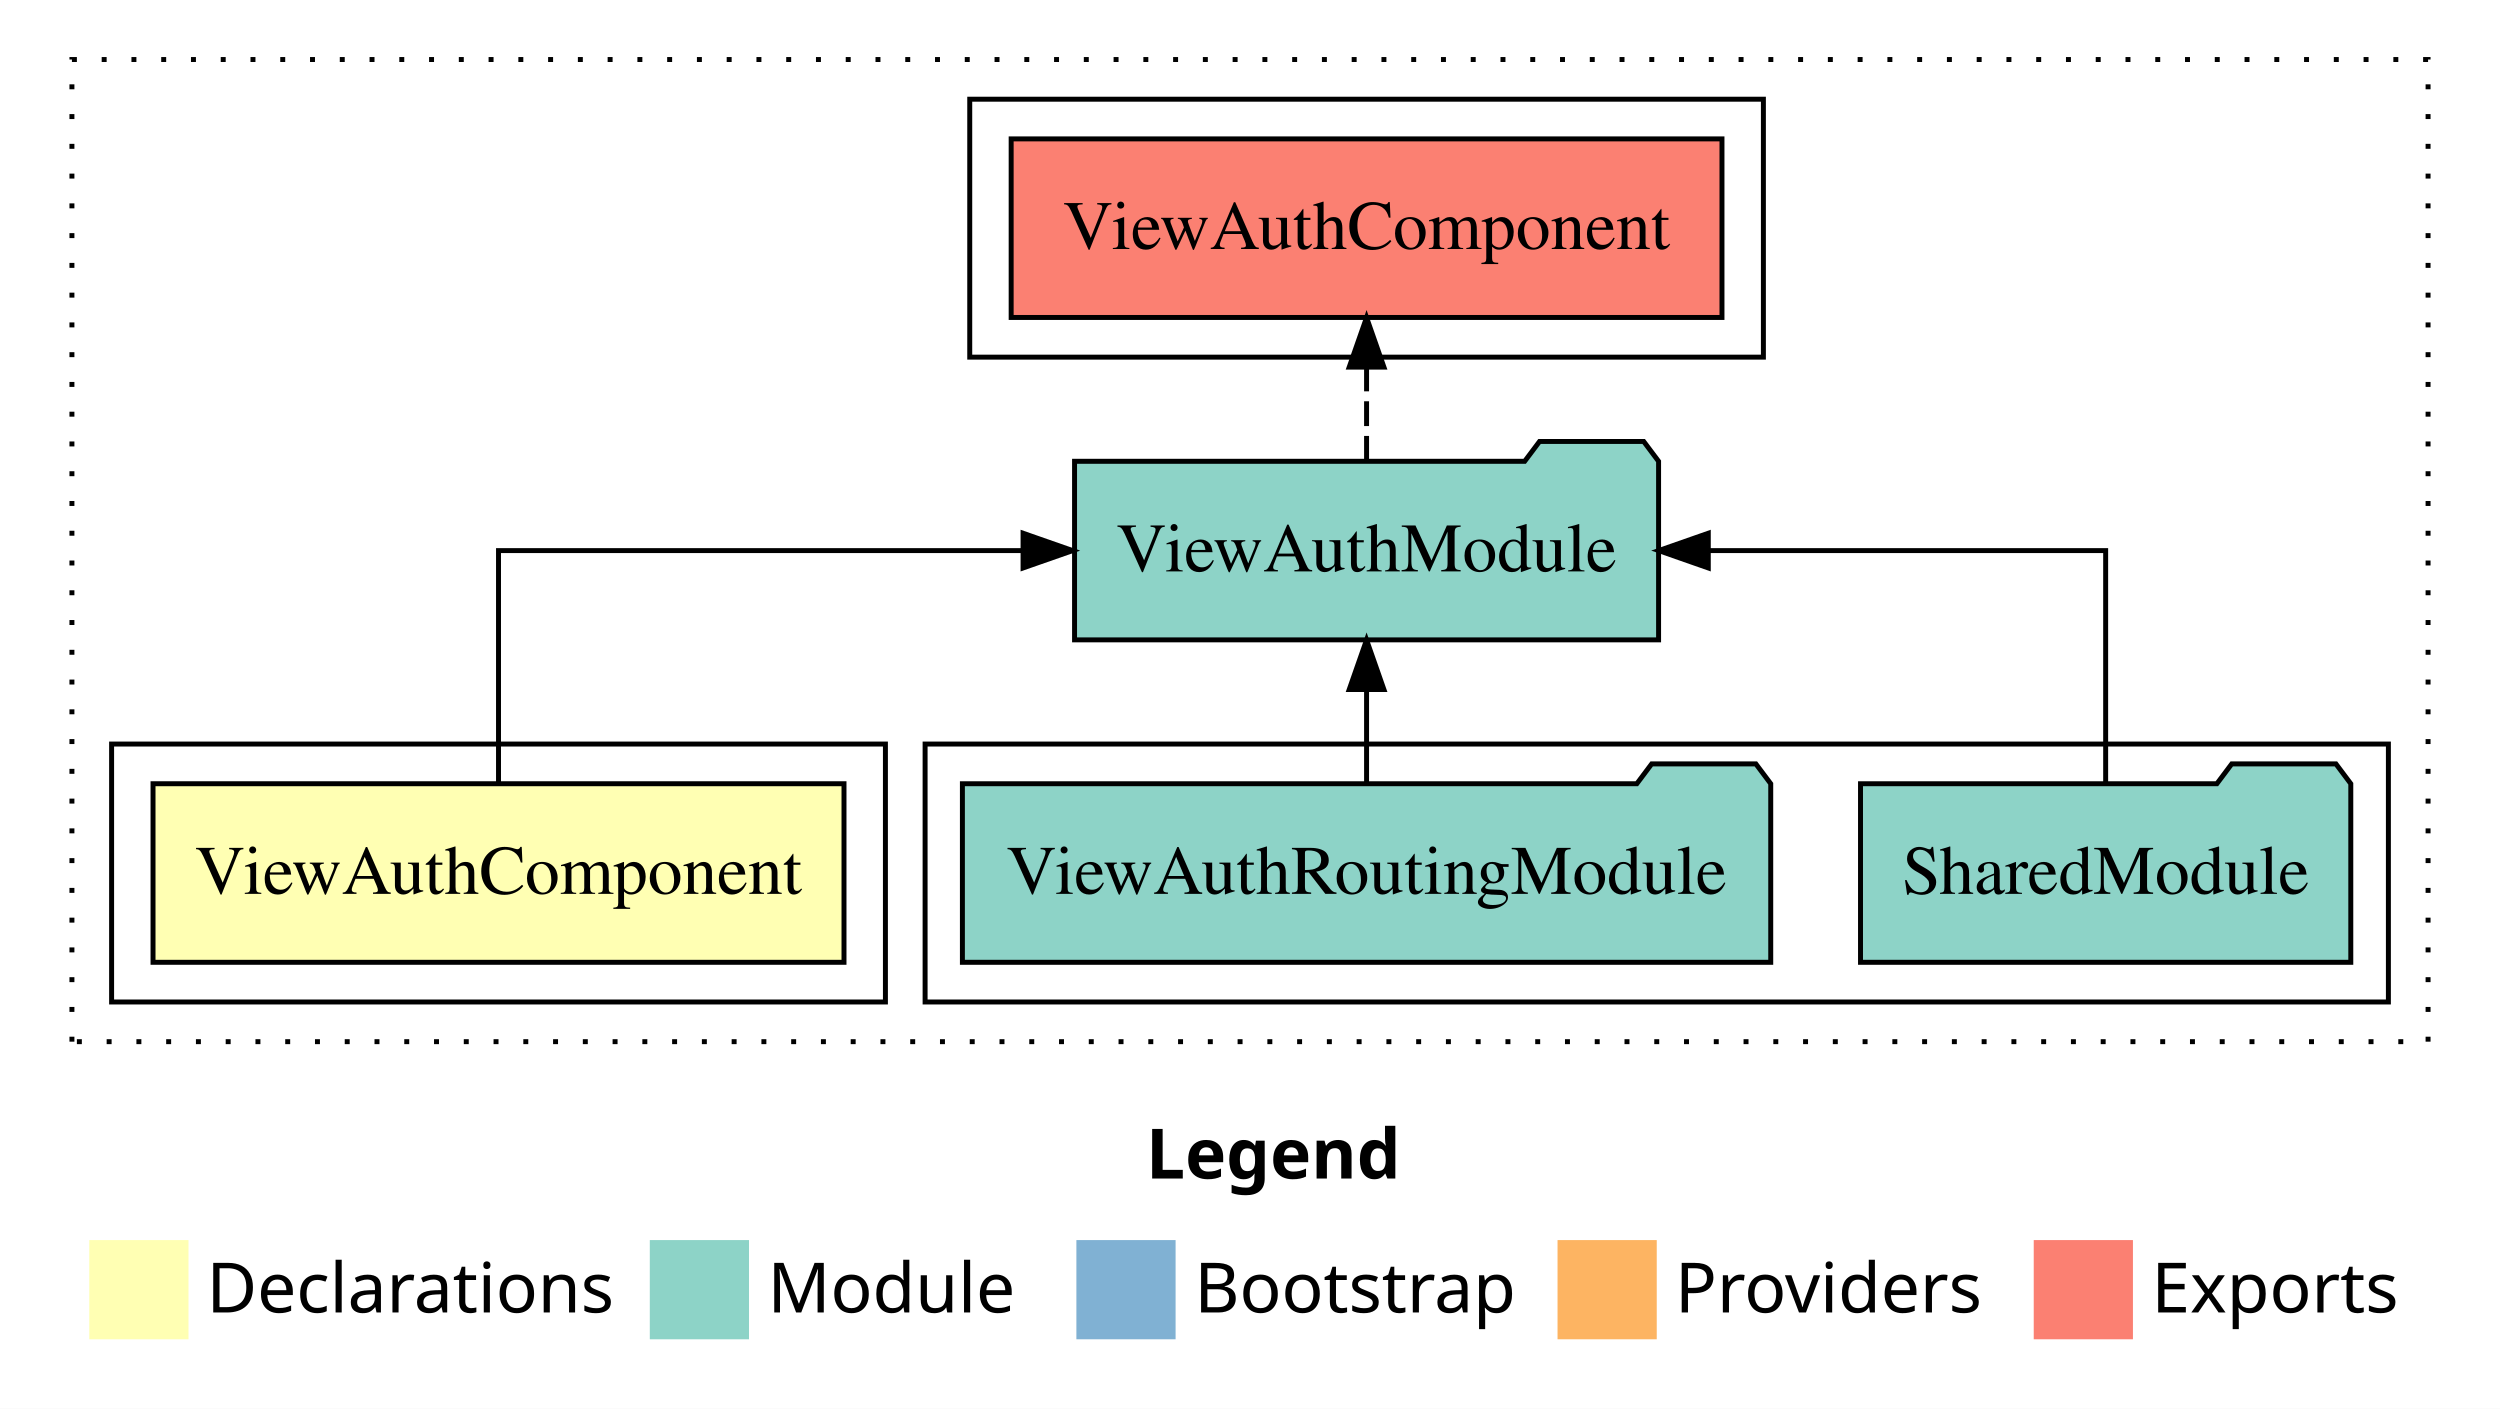
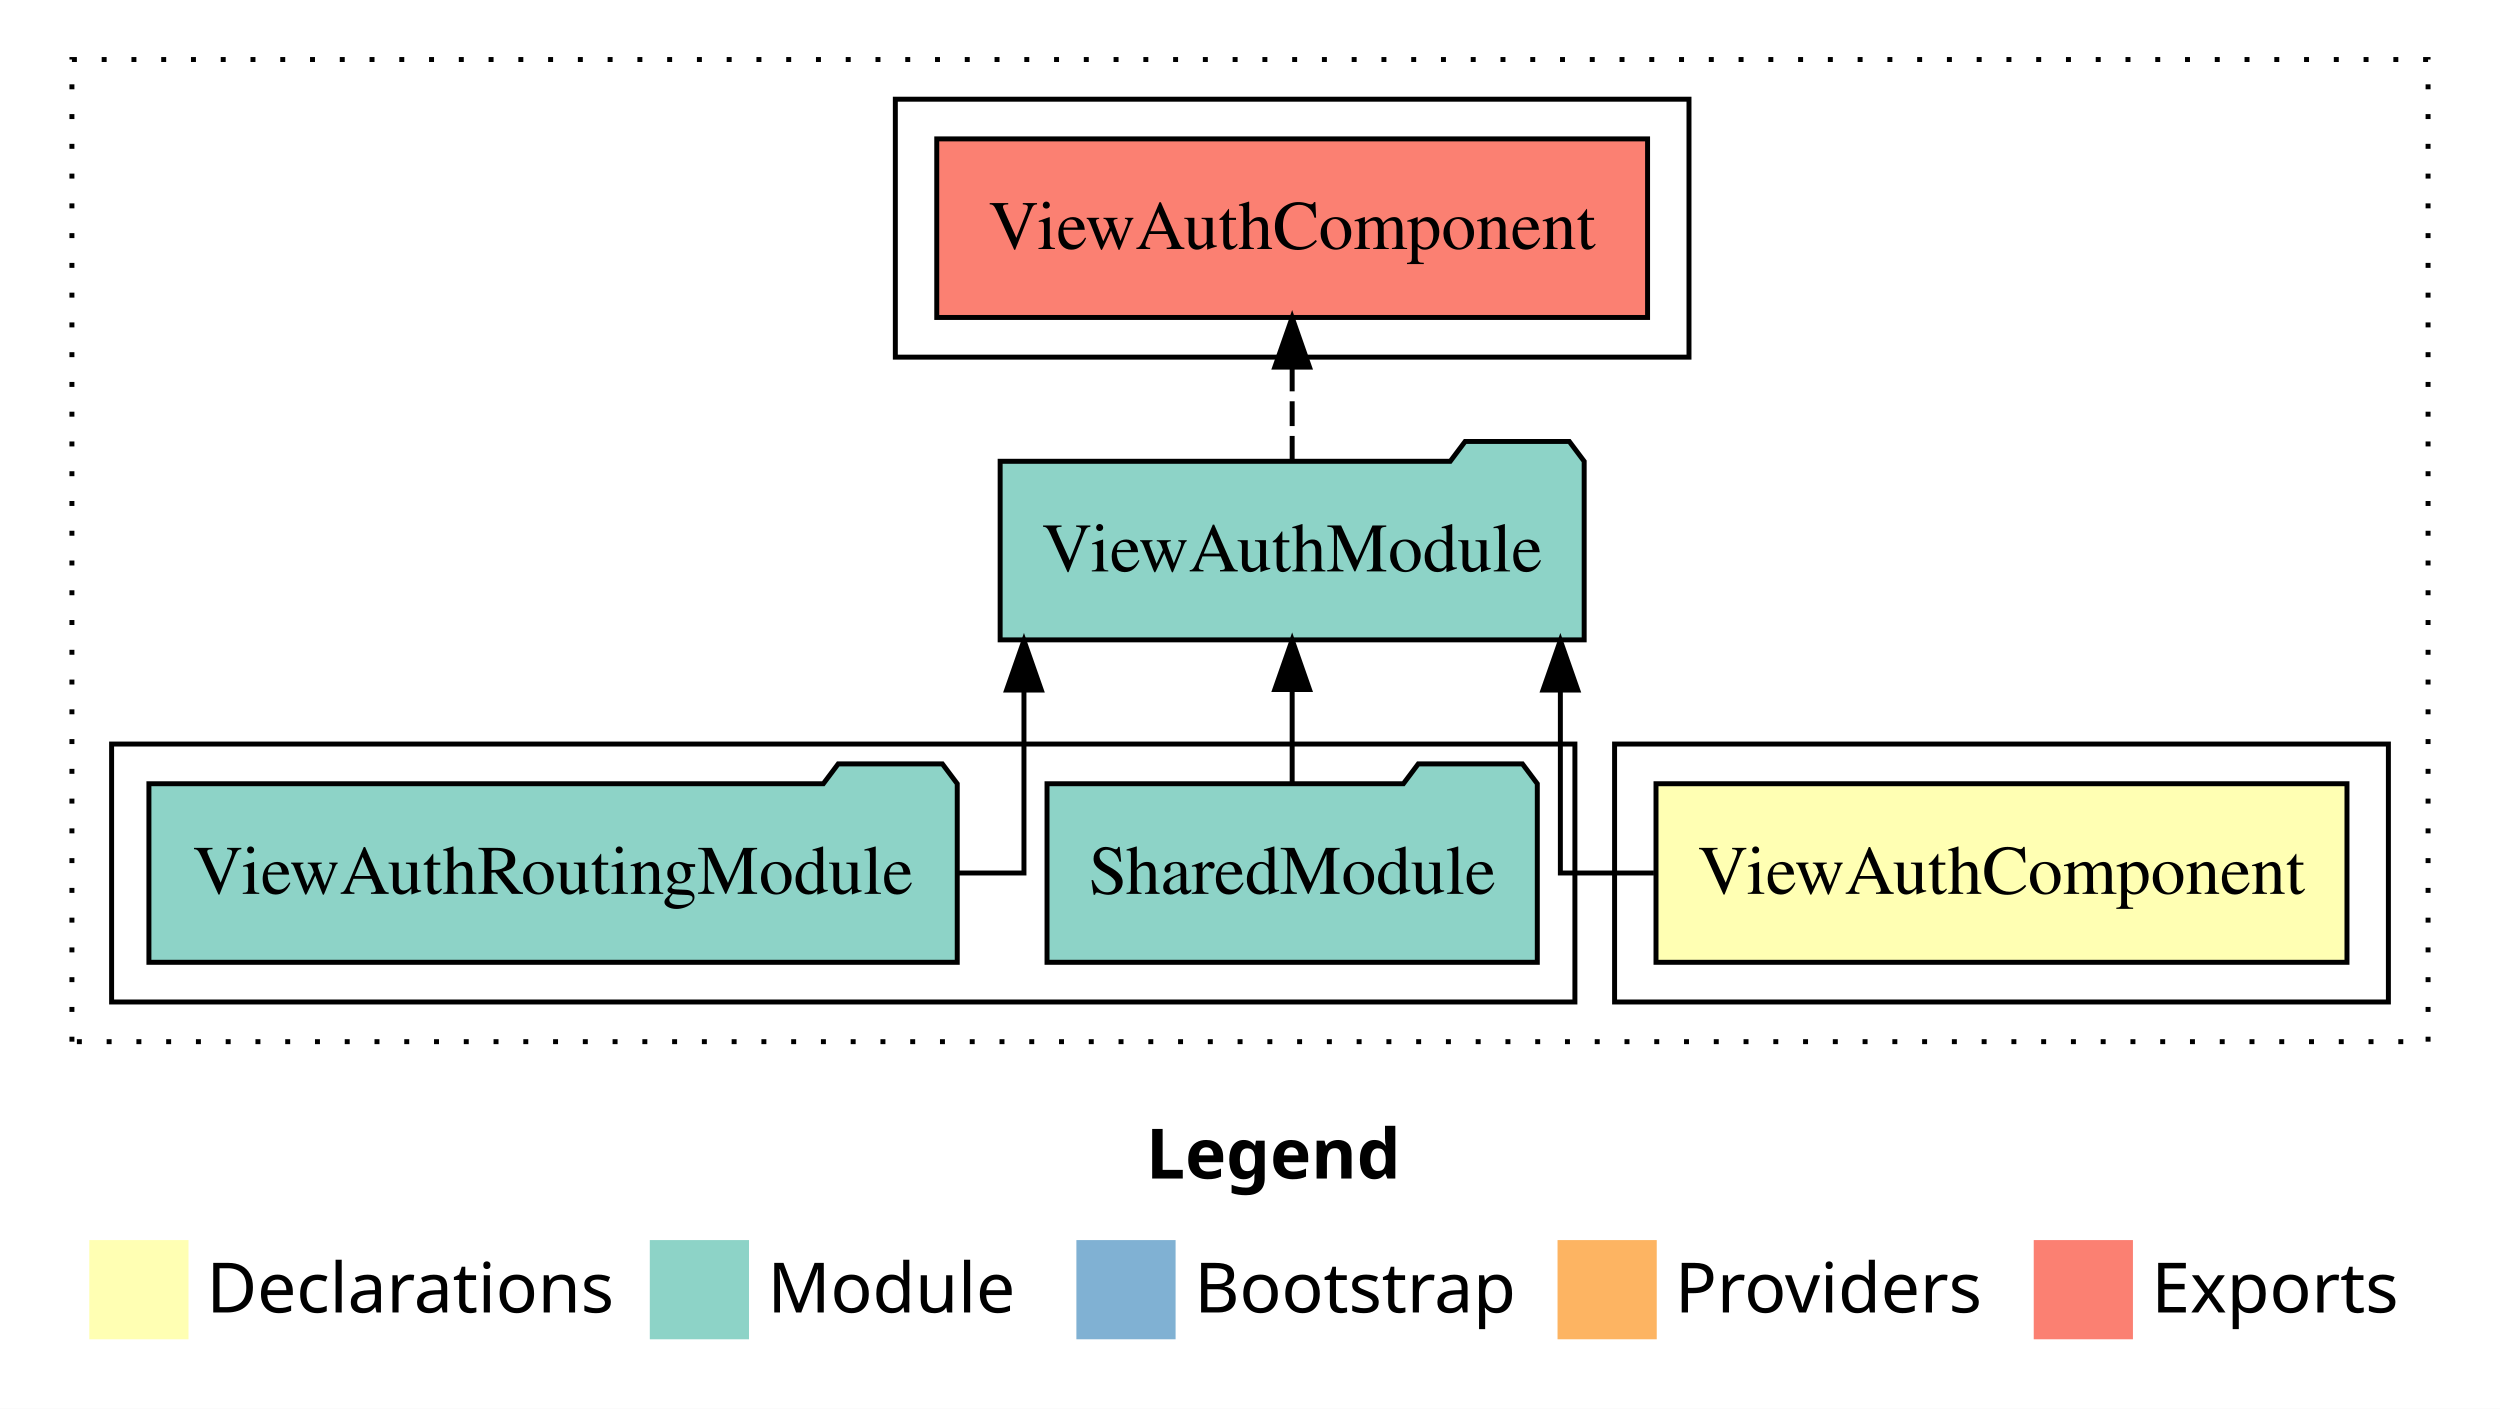
<svg xmlns="http://www.w3.org/2000/svg" width="504pt" height="284pt" viewBox="0.00 0.00 504.00 284.00">
  <g id="graph0" class="graph" transform="scale(1 1) rotate(0) translate(4 280)">
    <polygon fill="white" stroke="transparent" points="-4,4 -4,-280 500,-280 500,4 -4,4" />
    <text text-anchor="start" x="227.01" y="-42.4" font-family="Times-12" font-weight="bold" font-size="14.00">Legend</text>
    <polygon fill="#ffffb3" stroke="transparent" points="14,-10 14,-30 34,-30 34,-10 14,-10" />
    <text text-anchor="start" x="37.63" y="-15.4" font-family="Times-12" font-size="14.00">  Declarations</text>
    <polygon fill="#8dd3c7" stroke="transparent" points="127,-10 127,-30 147,-30 147,-10 127,-10" />
    <text text-anchor="start" x="150.73" y="-15.4" font-family="Times-12" font-size="14.00">  Module</text>
    <polygon fill="#80b1d3" stroke="transparent" points="213,-10 213,-30 233,-30 233,-10 213,-10" />
    <text text-anchor="start" x="236.78" y="-15.4" font-family="Times-12" font-size="14.00">  Bootstrap</text>
    <polygon fill="#fdb462" stroke="transparent" points="310,-10 310,-30 330,-30 330,-10 310,-10" />
    <text text-anchor="start" x="333.67" y="-15.4" font-family="Times-12" font-size="14.00">  Providers</text>
    <polygon fill="#fb8072" stroke="transparent" points="406,-10 406,-30 426,-30 426,-10 406,-10" />
    <text text-anchor="start" x="429.73" y="-15.4" font-family="Times-12" font-size="14.00">  Exports</text>
    <g id="clust1" class="cluster">
      <polygon fill="none" stroke="black" stroke-dasharray="1,5" points="10.5,-70 10.5,-268 485.5,-268 485.5,-70 10.5,-70" />
    </g>
-     <g id="clust5" class="cluster">
-       <polygon fill="none" stroke="black" points="191.5,-208 191.5,-260 351.5,-260 351.5,-208 191.5,-208" />
+     <g id="clust2" class="cluster">
+       <polygon fill="none" stroke="black" points="321.5,-78 321.5,-130 477.5,-130 477.5,-78 321.5,-78" />
    </g>
    <g id="clust4" class="cluster">
-       <polygon fill="none" stroke="black" points="182.5,-78 182.5,-130 477.5,-130 477.5,-78 182.5,-78" />
+       <polygon fill="none" stroke="black" points="18.5,-78 18.5,-130 313.5,-130 313.5,-78 18.5,-78" />
    </g>
-     <g id="clust2" class="cluster">
-       <polygon fill="none" stroke="black" points="18.5,-78 18.5,-130 174.5,-130 174.5,-78 18.5,-78" />
+     <g id="clust5" class="cluster">
+       <polygon fill="none" stroke="black" points="176.5,-208 176.5,-260 336.5,-260 336.5,-208 176.5,-208" />
    </g>
    <g id="node1" class="node">
-       <polygon fill="#ffffb3" stroke="black" points="166.15,-122 26.85,-122 26.85,-86 166.15,-86 166.15,-122" />
-       <text text-anchor="middle" x="96.5" y="-99.8" font-family="Times,serif" font-size="14.00">ViewAuthComponent</text>
+       <polygon fill="#ffffb3" stroke="black" points="469.15,-122 329.85,-122 329.85,-86 469.15,-86 469.15,-122" />
+       <text text-anchor="middle" x="399.5" y="-99.8" font-family="Times,serif" font-size="14.00">ViewAuthComponent</text>
    </g>
    <g id="node2" class="node">
-       <polygon fill="#8dd3c7" stroke="black" points="330.37,-187 327.37,-191 306.37,-191 303.37,-187 212.63,-187 212.63,-151 330.37,-151 330.37,-187" />
-       <text text-anchor="middle" x="271.5" y="-164.8" font-family="Times,serif" font-size="14.00">ViewAuthModule</text>
+       <polygon fill="#8dd3c7" stroke="black" points="315.37,-187 312.37,-191 291.37,-191 288.37,-187 197.63,-187 197.63,-151 315.37,-151 315.37,-187" />
+       <text text-anchor="middle" x="256.5" y="-164.8" font-family="Times,serif" font-size="14.00">ViewAuthModule</text>
    </g>
    <g id="edge1" class="edge">
-       <path fill="none" stroke="black" d="M96.5,-122.11C96.5,-141.34 96.5,-169 96.5,-169 96.5,-169 202.25,-169 202.25,-169" />
-       <polygon fill="black" stroke="black" points="202.25,-172.5 212.25,-169 202.25,-165.5 202.25,-172.5" />
+       <path fill="none" stroke="black" d="M329.43,-104C318.41,-104 310.57,-104 310.57,-104 310.57,-104 310.57,-140.89 310.57,-140.89" />
+       <polygon fill="black" stroke="black" points="307.07,-140.89 310.57,-150.89 314.07,-140.89 307.07,-140.89" />
    </g>
    <g id="node5" class="node">
-       <polygon fill="#fb8072" stroke="black" points="343.15,-252 199.85,-252 199.85,-216 343.15,-216 343.15,-252" />
-       <text text-anchor="middle" x="271.5" y="-229.8" font-family="Times,serif" font-size="14.00">ViewAuthComponent </text>
+       <polygon fill="#fb8072" stroke="black" points="328.15,-252 184.85,-252 184.85,-216 328.15,-216 328.15,-252" />
+       <text text-anchor="middle" x="256.5" y="-229.8" font-family="Times,serif" font-size="14.00">ViewAuthComponent </text>
    </g>
    <g id="edge4" class="edge">
-       <path fill="none" stroke="black" stroke-dasharray="5,2" d="M271.5,-187.11C271.5,-187.11 271.5,-205.99 271.5,-205.99" />
-       <polygon fill="black" stroke="black" points="268,-205.99 271.5,-215.99 275,-205.99 268,-205.99" />
+       <path fill="none" stroke="black" stroke-dasharray="5,2" d="M256.5,-187.11C256.5,-187.11 256.5,-205.99 256.5,-205.99" />
+       <polygon fill="black" stroke="black" points="253,-205.99 256.5,-215.99 260,-205.99 253,-205.99" />
    </g>
    <g id="node3" class="node">
-       <polygon fill="#8dd3c7" stroke="black" points="469.92,-122 466.92,-126 445.92,-126 442.92,-122 371.08,-122 371.08,-86 469.92,-86 469.92,-122" />
-       <text text-anchor="middle" x="420.5" y="-99.8" font-family="Times,serif" font-size="14.00">SharedModule</text>
+       <polygon fill="#8dd3c7" stroke="black" points="305.92,-122 302.92,-126 281.92,-126 278.92,-122 207.08,-122 207.08,-86 305.92,-86 305.92,-122" />
+       <text text-anchor="middle" x="256.5" y="-99.8" font-family="Times,serif" font-size="14.00">SharedModule</text>
    </g>
    <g id="edge2" class="edge">
-       <path fill="none" stroke="black" d="M420.5,-122.11C420.5,-141.34 420.5,-169 420.5,-169 420.5,-169 340.39,-169 340.39,-169" />
-       <polygon fill="black" stroke="black" points="340.39,-165.5 330.39,-169 340.39,-172.5 340.39,-165.5" />
+       <path fill="none" stroke="black" d="M256.5,-122.11C256.5,-122.11 256.5,-140.99 256.5,-140.99" />
+       <polygon fill="black" stroke="black" points="253,-140.99 256.5,-150.99 260,-140.99 253,-140.99" />
    </g>
    <g id="node4" class="node">
-       <polygon fill="#8dd3c7" stroke="black" points="352.98,-122 349.98,-126 328.98,-126 325.98,-122 190.02,-122 190.02,-86 352.98,-86 352.98,-122" />
-       <text text-anchor="middle" x="271.5" y="-99.8" font-family="Times,serif" font-size="14.00">ViewAuthRoutingModule</text>
+       <polygon fill="#8dd3c7" stroke="black" points="188.98,-122 185.98,-126 164.98,-126 161.98,-122 26.02,-122 26.02,-86 188.98,-86 188.98,-122" />
+       <text text-anchor="middle" x="107.5" y="-99.8" font-family="Times,serif" font-size="14.00">ViewAuthRoutingModule</text>
    </g>
    <g id="edge3" class="edge">
-       <path fill="none" stroke="black" d="M271.5,-122.11C271.5,-122.11 271.5,-140.99 271.5,-140.99" />
-       <polygon fill="black" stroke="black" points="268,-140.99 271.5,-150.99 275,-140.99 268,-140.99" />
+       <path fill="none" stroke="black" d="M189.23,-104C197.21,-104 202.43,-104 202.43,-104 202.43,-104 202.43,-140.89 202.43,-140.89" />
+       <polygon fill="black" stroke="black" points="198.93,-140.89 202.43,-150.89 205.93,-140.89 198.93,-140.89" />
    </g>
  </g>
</svg>
